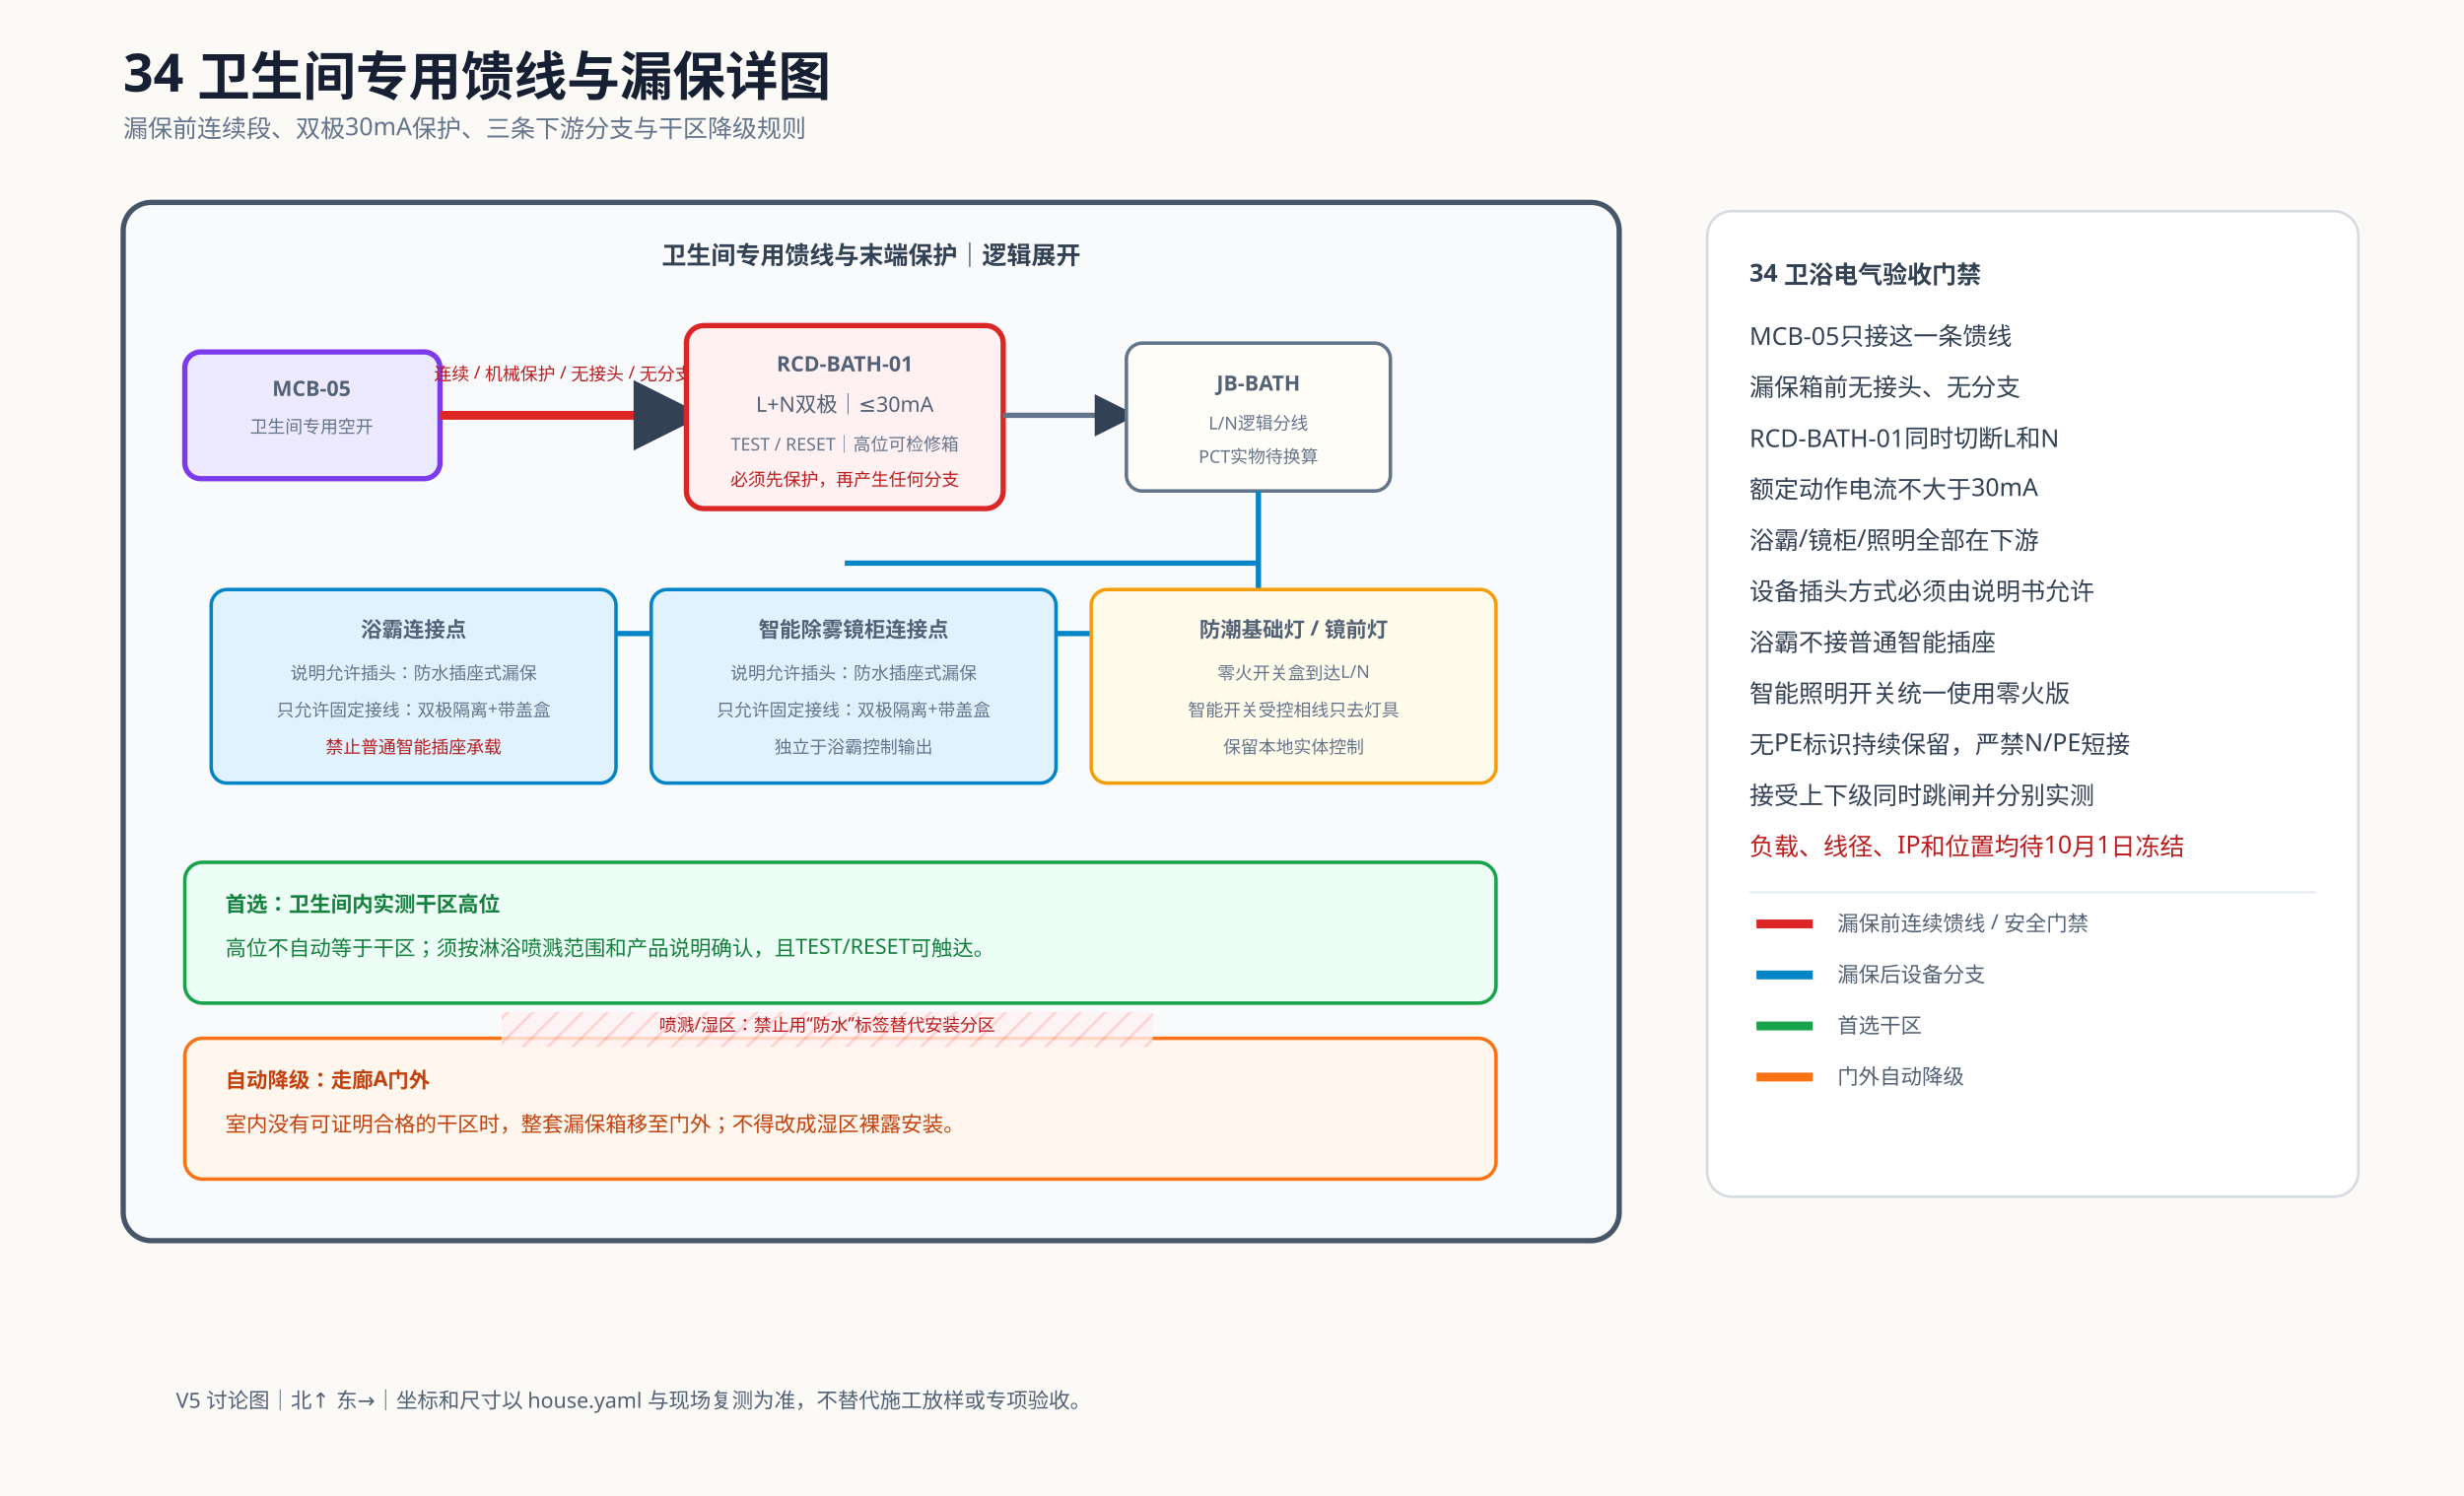
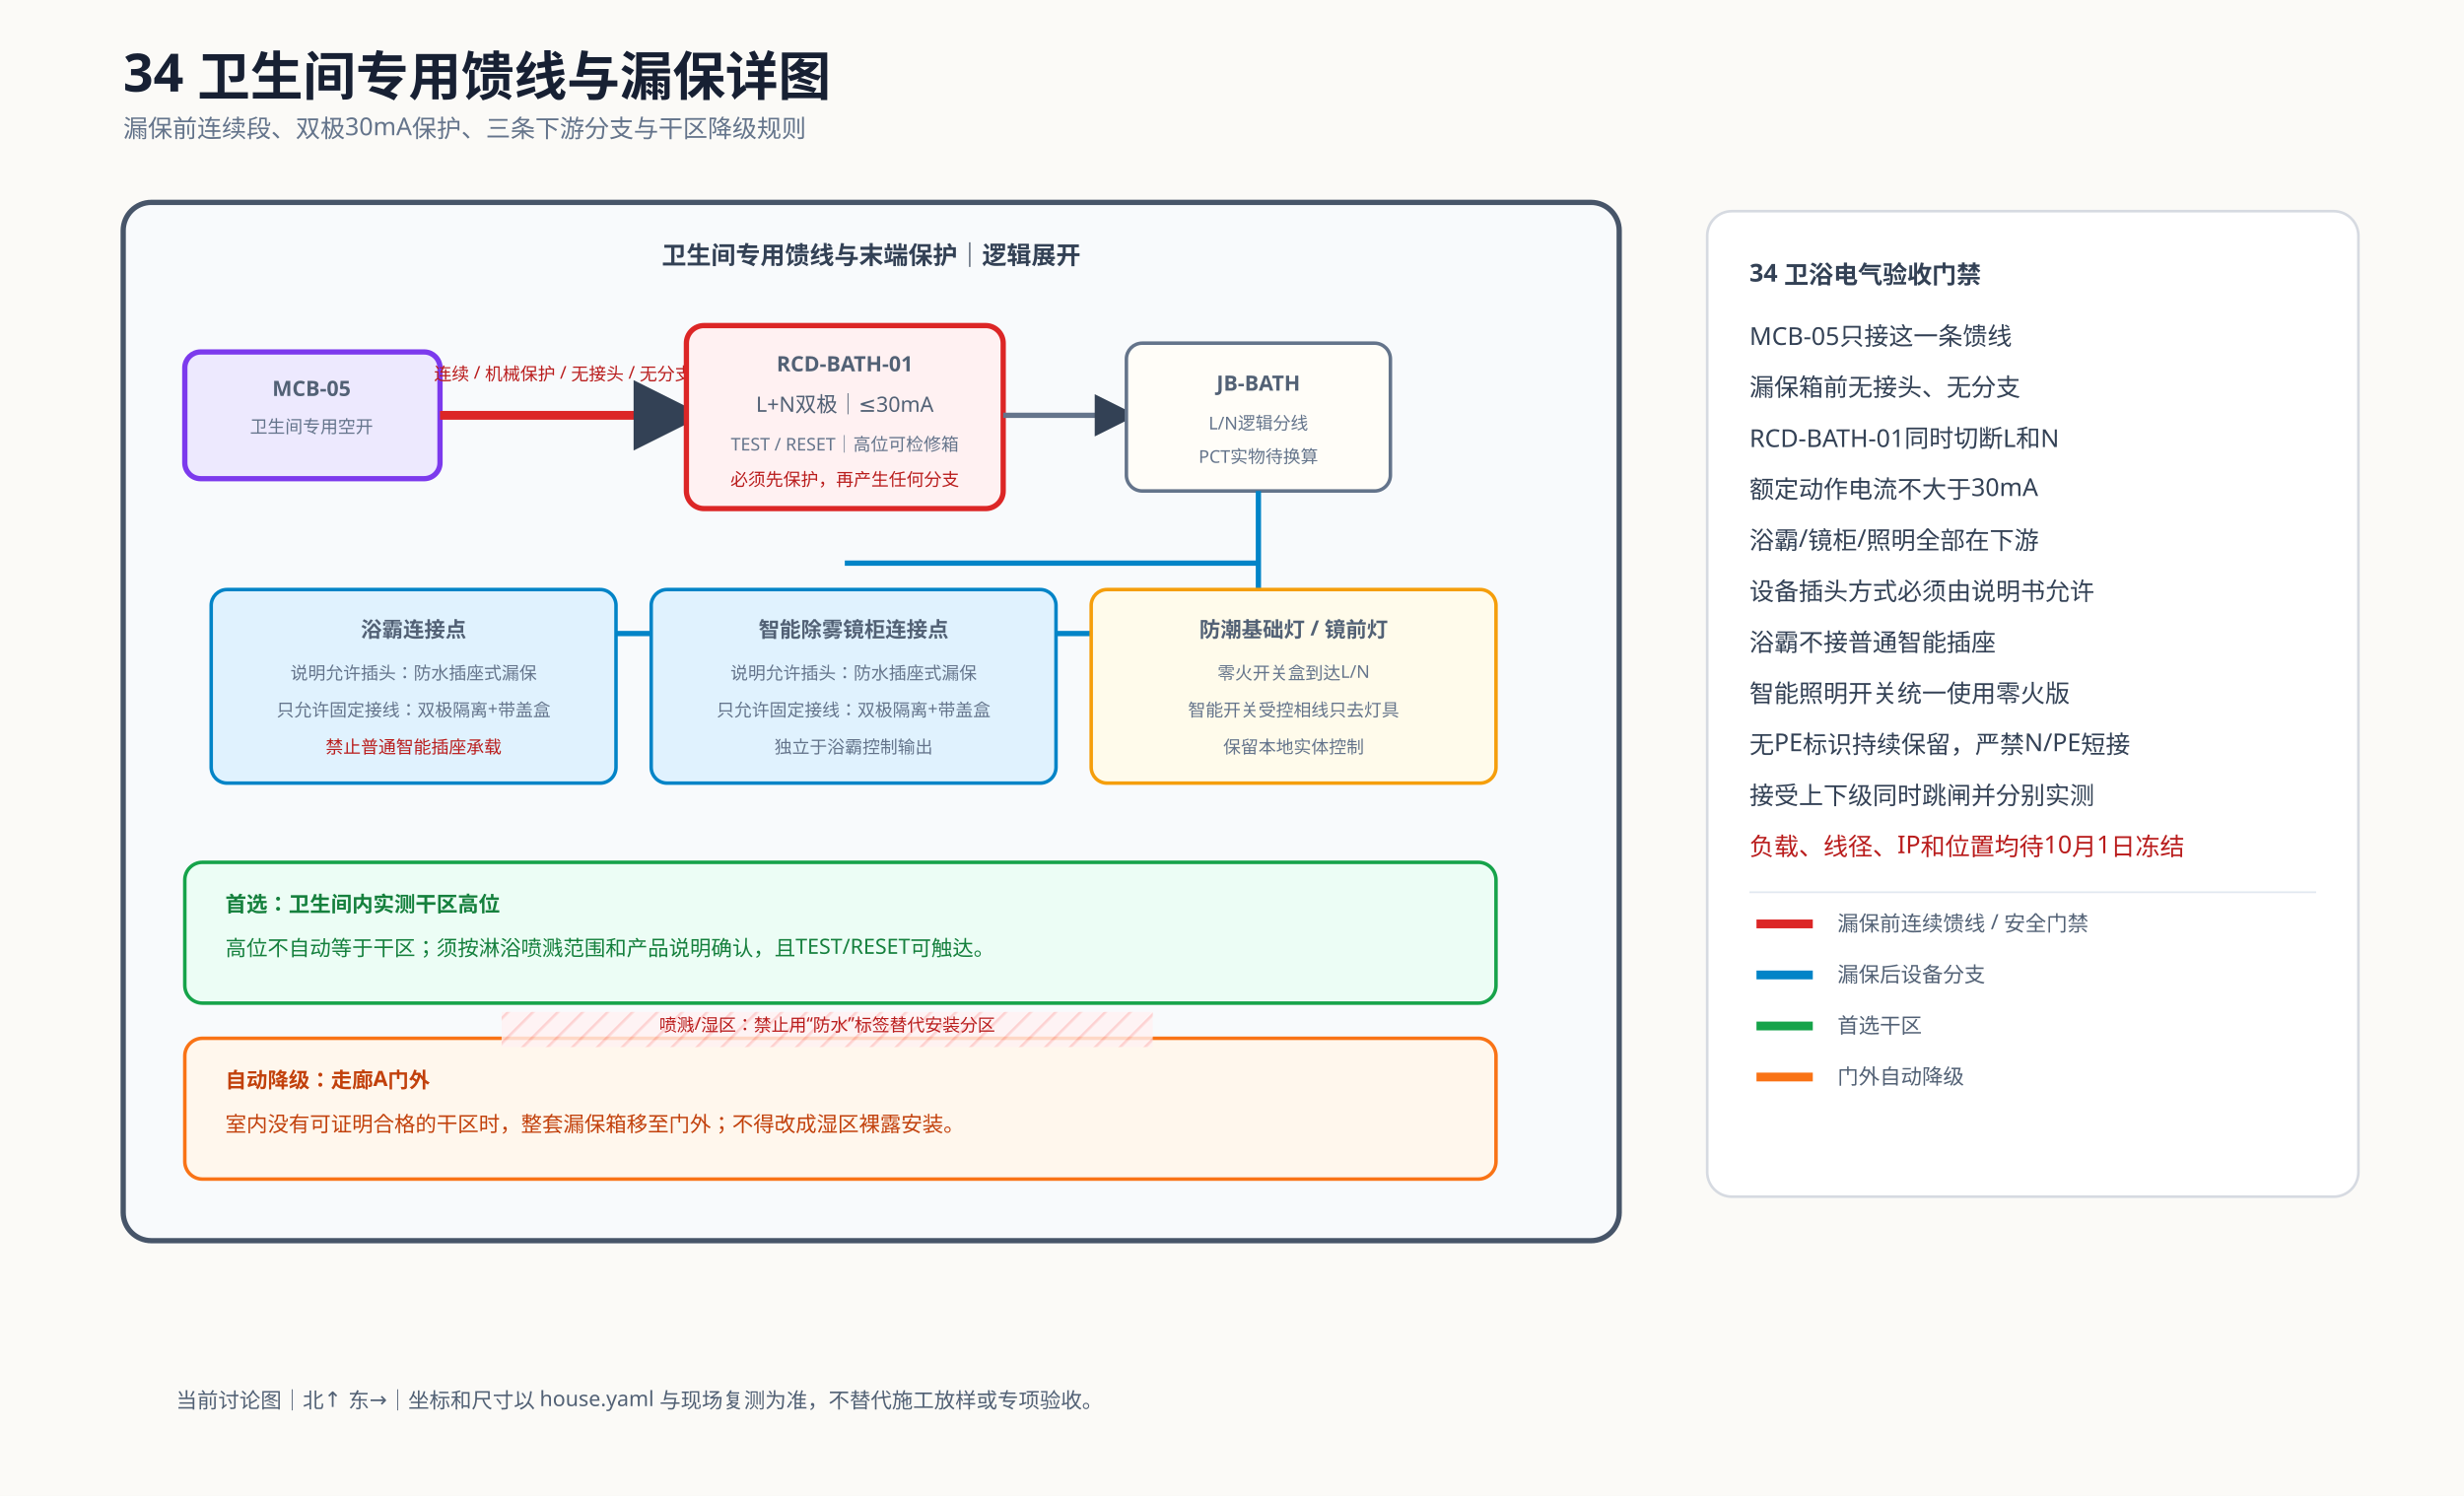
<svg xmlns="http://www.w3.org/2000/svg" width="1400" height="850" viewBox="0 0 1400 850" data-diagram-role="bathroom-electrical-detail" role="img">
  <defs>
    <pattern id="hatch" width="12" height="12" patternUnits="userSpaceOnUse" patternTransform="rotate(45)">
      <rect width="12" height="12" fill="#f1f5f9" />
      <line y2="12" stroke="#cbd5e1" stroke-width="4" />
    </pattern>
    <pattern id="danger" width="10" height="10" patternUnits="userSpaceOnUse" patternTransform="rotate(45)">
      <rect width="10" height="10" fill="#fff1f2" />
      <line y2="10" stroke="#fecaca" stroke-width="3" />
    </pattern>
    <marker id="arrow" markerWidth="8" markerHeight="8" refX="6" refY="4" orient="auto">
      <path d="M0 0L8 4 0 8z" fill="#334155" />
    </marker>
    <marker id="blue-arrow" markerWidth="8" markerHeight="8" refX="6" refY="4" orient="auto">
      <path d="M0 0L8 4 0 8z" fill="#2563eb" />
    </marker>
    <style>
    text{font-family:"Source Han Sans SC","Heiti SC","Arial Unicode MS",sans-serif}
    .wall{fill:none;stroke:#1f2937;stroke-width:7;stroke-linecap:square;stroke-linejoin:miter}
    .iw{fill:none;stroke:#475569;stroke-width:5;stroke-linecap:square}
    .win{stroke:#0284c7;stroke-width:8}.winc{stroke:#e0f2fe;stroke-width:2.5}
    .title{font-size:30px;font-weight:750;fill:#172033}.subtitle{font-size:14px;fill:#64748b}
    .room{font-size:18px;font-weight:750;fill:#334155;text-anchor:middle}.roomsub{font-size:12px;fill:#64748b;text-anchor:middle}
    .note{font-size:14px;fill:#334155}.small{font-size:12px;fill:#526175}.micro{font-size:10px;fill:#64748b}
    .panel{fill:#fff;stroke:#d6dae1;stroke-width:1.5}.fixed{fill:#fffdf8;stroke:#64748b;stroke-width:2}
    .planned{fill:#fff7ed;stroke:#f97316;stroke-width:2;stroke-dasharray:7 5}
    .water{fill:none;stroke:#0284c7;stroke-width:4}.hot{fill:none;stroke:#dc2626;stroke-width:4}
    .drain{fill:none;stroke:#0f766e;stroke-width:5}.gas{fill:none;stroke:#ea580c;stroke-width:4}
    .power{fill:none;stroke:#2563eb;stroke-width:3}.network{fill:none;stroke:#7c3aed;stroke-width:3;stroke-dasharray:7 5}
    .danger{fill:#fff1f2;stroke:#dc2626;stroke-width:2}.cat{fill:none;stroke:#16a34a;stroke-width:6;stroke-dasharray:8 5}
    .dim{fill:none;stroke:#64748b;stroke-width:1.5}.dimtext{font-size:12px;fill:#475569;text-anchor:middle}
    .center{text-anchor:middle}.bold{font-weight:700}.orange{fill:#c2410c}.red{fill:#b91c1c}.blue{fill:#1d4ed8}.green{fill:#15803d}.purple{fill:#6d28d9}
  </style>
  </defs>
  <rect width="1400" height="850" fill="#fbfaf7" />
  <text x="70" y="52" class="title">34 卫生间专用馈线与漏保详图</text>
  <text x="70" y="78" class="subtitle">漏保前连续段、双极30mA保护、三条下游分支与干区降级规则</text>
  <rect x="70" y="115" width="850" height="590" rx="16" fill="#f8fafc" stroke="#475569" stroke-width="3" />
  <text x="495" y="150" class="note bold center">卫生间专用馈线与末端保护｜逻辑展开</text>
  <g data-circuit="MCB-05">
    <rect x="105" y="200" width="145" height="72" rx="9" fill="#ede9fe" stroke="#7c3aed" stroke-width="3" />
    <text x="177" y="225" class="small bold center">MCB-05</text>
    <text x="177" y="246" class="micro center">卫生间专用空开</text>
  </g>
  <path d="M250 236H390" fill="none" stroke="#dc2626" stroke-width="5" marker-end="url(#arrow)" data-upstream-segment="continuous-no-joint-no-branch" />
  <text x="320" y="216" class="micro red center">连续 / 机械保护 / 无接头 / 无分支</text>
  <g data-device-protection="RCD-BATH-01" data-poles="L+N" data-trip-ma-max="30">
    <rect x="390" y="185" width="180" height="104" rx="10" fill="#fff1f2" stroke="#dc2626" stroke-width="3" />
    <text x="480" y="211" class="small bold center">RCD-BATH-01</text>
    <text x="480" y="234" class="small center">L+N双极｜≤30mA</text>
    <text x="480" y="256" class="micro center">TEST / RESET｜高位可检修箱</text>
    <text x="480" y="276" class="micro red center">必须先保护，再产生任何分支</text>
  </g>
  <path d="M570 236H640" fill="none" stroke="#64748b" stroke-width="3" marker-end="url(#arrow)" />
  <g data-junction="JB-BATH" data-terminal-status="logical">
    <rect x="640" y="195" width="150" height="84" rx="9" class="fixed" />
    <text x="715" y="222" class="small bold center">JB-BATH</text>
    <text x="715" y="244" class="micro center">L/N逻辑分线</text>
    <text x="715" y="263" class="micro center">PCT实物待换算</text>
  </g>
  <g data-bath-load-downstream="true">
    <path d="M715 279V360H260" fill="none" stroke="#0284c7" stroke-width="3" />
    <path d="M715 320H480" fill="none" stroke="#0284c7" stroke-width="3" />
    <path d="M715 340H700" fill="none" stroke="#0284c7" stroke-width="3" />
    <g data-device-protection="SRCD-BATH-HEATER">
      <rect x="120" y="335" width="230" height="110" rx="9" fill="#e0f2fe" stroke="#0284c7" stroke-width="2" />
      <text x="235" y="362" class="small bold center">浴霸连接点</text>
      <text x="235" y="386" class="micro center">说明允许插头：防水插座式漏保</text>
      <text x="235" y="407" class="micro center">只允许固定接线：双极隔离+带盖盒</text>
      <text x="235" y="428" class="micro red center">禁止普通智能插座承载</text>
    </g>
    <g data-device-protection="SRCD-BATH-MIRROR">
      <rect x="370" y="335" width="230" height="110" rx="9" fill="#e0f2fe" stroke="#0284c7" stroke-width="2" />
      <text x="485" y="362" class="small bold center">智能除雾镜柜连接点</text>
      <text x="485" y="386" class="micro center">说明允许插头：防水插座式漏保</text>
      <text x="485" y="407" class="micro center">只允许固定接线：双极隔离+带盖盒</text>
      <text x="485" y="428" class="micro center">独立于浴霸控制输出</text>
    </g>
    <rect x="620" y="335" width="230" height="110" rx="9" fill="#fffbeb" stroke="#f59e0b" stroke-width="2" />
    <text x="735" y="362" class="small bold center">防潮基础灯 / 镜前灯</text>
    <text x="735" y="386" class="micro center">零火开关盒到达L/N</text>
    <text x="735" y="407" class="micro center">智能开关受控相线只去灯具</text>
    <text x="735" y="428" class="micro center">保留本地实体控制</text>
  </g>
  <rect x="105" y="490" width="745" height="80" rx="10" fill="#ecfdf5" stroke="#16a34a" stroke-width="2" data-location-preference="bath-dry-high" />
  <text x="128" y="518" class="small green bold">首选：卫生间内实测干区高位</text>
  <text x="128" y="543" class="small green">高位不自动等于干区；须按淋浴喷溅范围和产品说明确认，且TEST/RESET可触达。</text>
  <rect x="105" y="590" width="745" height="80" rx="10" fill="#fff7ed" stroke="#f97316" stroke-width="2" data-location-fallback="hall-a-outside" />
  <text x="128" y="618" class="small orange bold">自动降级：走廊A门外</text>
  <text x="128" y="643" class="small orange">室内没有可证明合格的干区时，整套漏保箱移至门外；不得改成湿区裸露安装。</text>
  <rect x="285" y="575" width="370" height="20" fill="url(#danger)" opacity=".8" data-wet-zone-no-box="true" />
  <text x="470" y="586" class="micro red center">喷溅/湿区：禁止用“防水”标签替代安装分区</text>
  <rect x="970" y="120" width="370" height="560" rx="14" class="panel" />
  <text x="994" y="160" class="note bold">34 卫浴电气验收门禁</text>
  <text x="994" y="196" class="note">MCB-05只接这一条馈线</text>
  <text x="994" y="225" class="note">漏保箱前无接头、无分支</text>
  <text x="994" y="254" class="note">RCD-BATH-01同时切断L和N</text>
  <text x="994" y="283" class="note">额定动作电流不大于30mA</text>
  <text x="994" y="312" class="note">浴霸/镜柜/照明全部在下游</text>
  <text x="994" y="341" class="note">设备插头方式必须由说明书允许</text>
  <text x="994" y="370" class="note">浴霸不接普通智能插座</text>
  <text x="994" y="399" class="note">智能照明开关统一使用零火版</text>
  <text x="994" y="428" class="note">无PE标识持续保留，严禁N/PE短接</text>
  <text x="994" y="457" class="note">接受上下级同时跳闸并分别实测</text>
  <text x="994" y="486" class="note red">负载、线径、IP和位置均待10月1日冻结</text>
  <line x1="994" y1="507" x2="1316" y2="507" stroke="#e2e8f0" />
  <line x1="998" y1="525" x2="1030" y2="525" stroke="#dc2626" stroke-width="5" />
  <text x="1044" y="529" class="small">漏保前连续馈线 / 安全门禁</text>
  <line x1="998" y1="554" x2="1030" y2="554" stroke="#0284c7" stroke-width="5" />
  <text x="1044" y="558" class="small">漏保后设备分支</text>
  <line x1="998" y1="583" x2="1030" y2="583" stroke="#16a34a" stroke-width="5" />
  <text x="1044" y="587" class="small">首选干区</text>
  <line x1="998" y1="612" x2="1030" y2="612" stroke="#f97316" stroke-width="5" />
  <text x="1044" y="616" class="small">门外自动降级</text>
-   <text x="100" y="800" class="small">V5 讨论图｜北↑ 东→｜坐标和尺寸以 house.yaml 与现场复测为准，不替代施工放样或专项验收。</text>
+   <text x="100" y="800" class="small">当前讨论图｜北↑ 东→｜坐标和尺寸以 house.yaml 与现场复测为准，不替代施工放样或专项验收。</text>
</svg>
